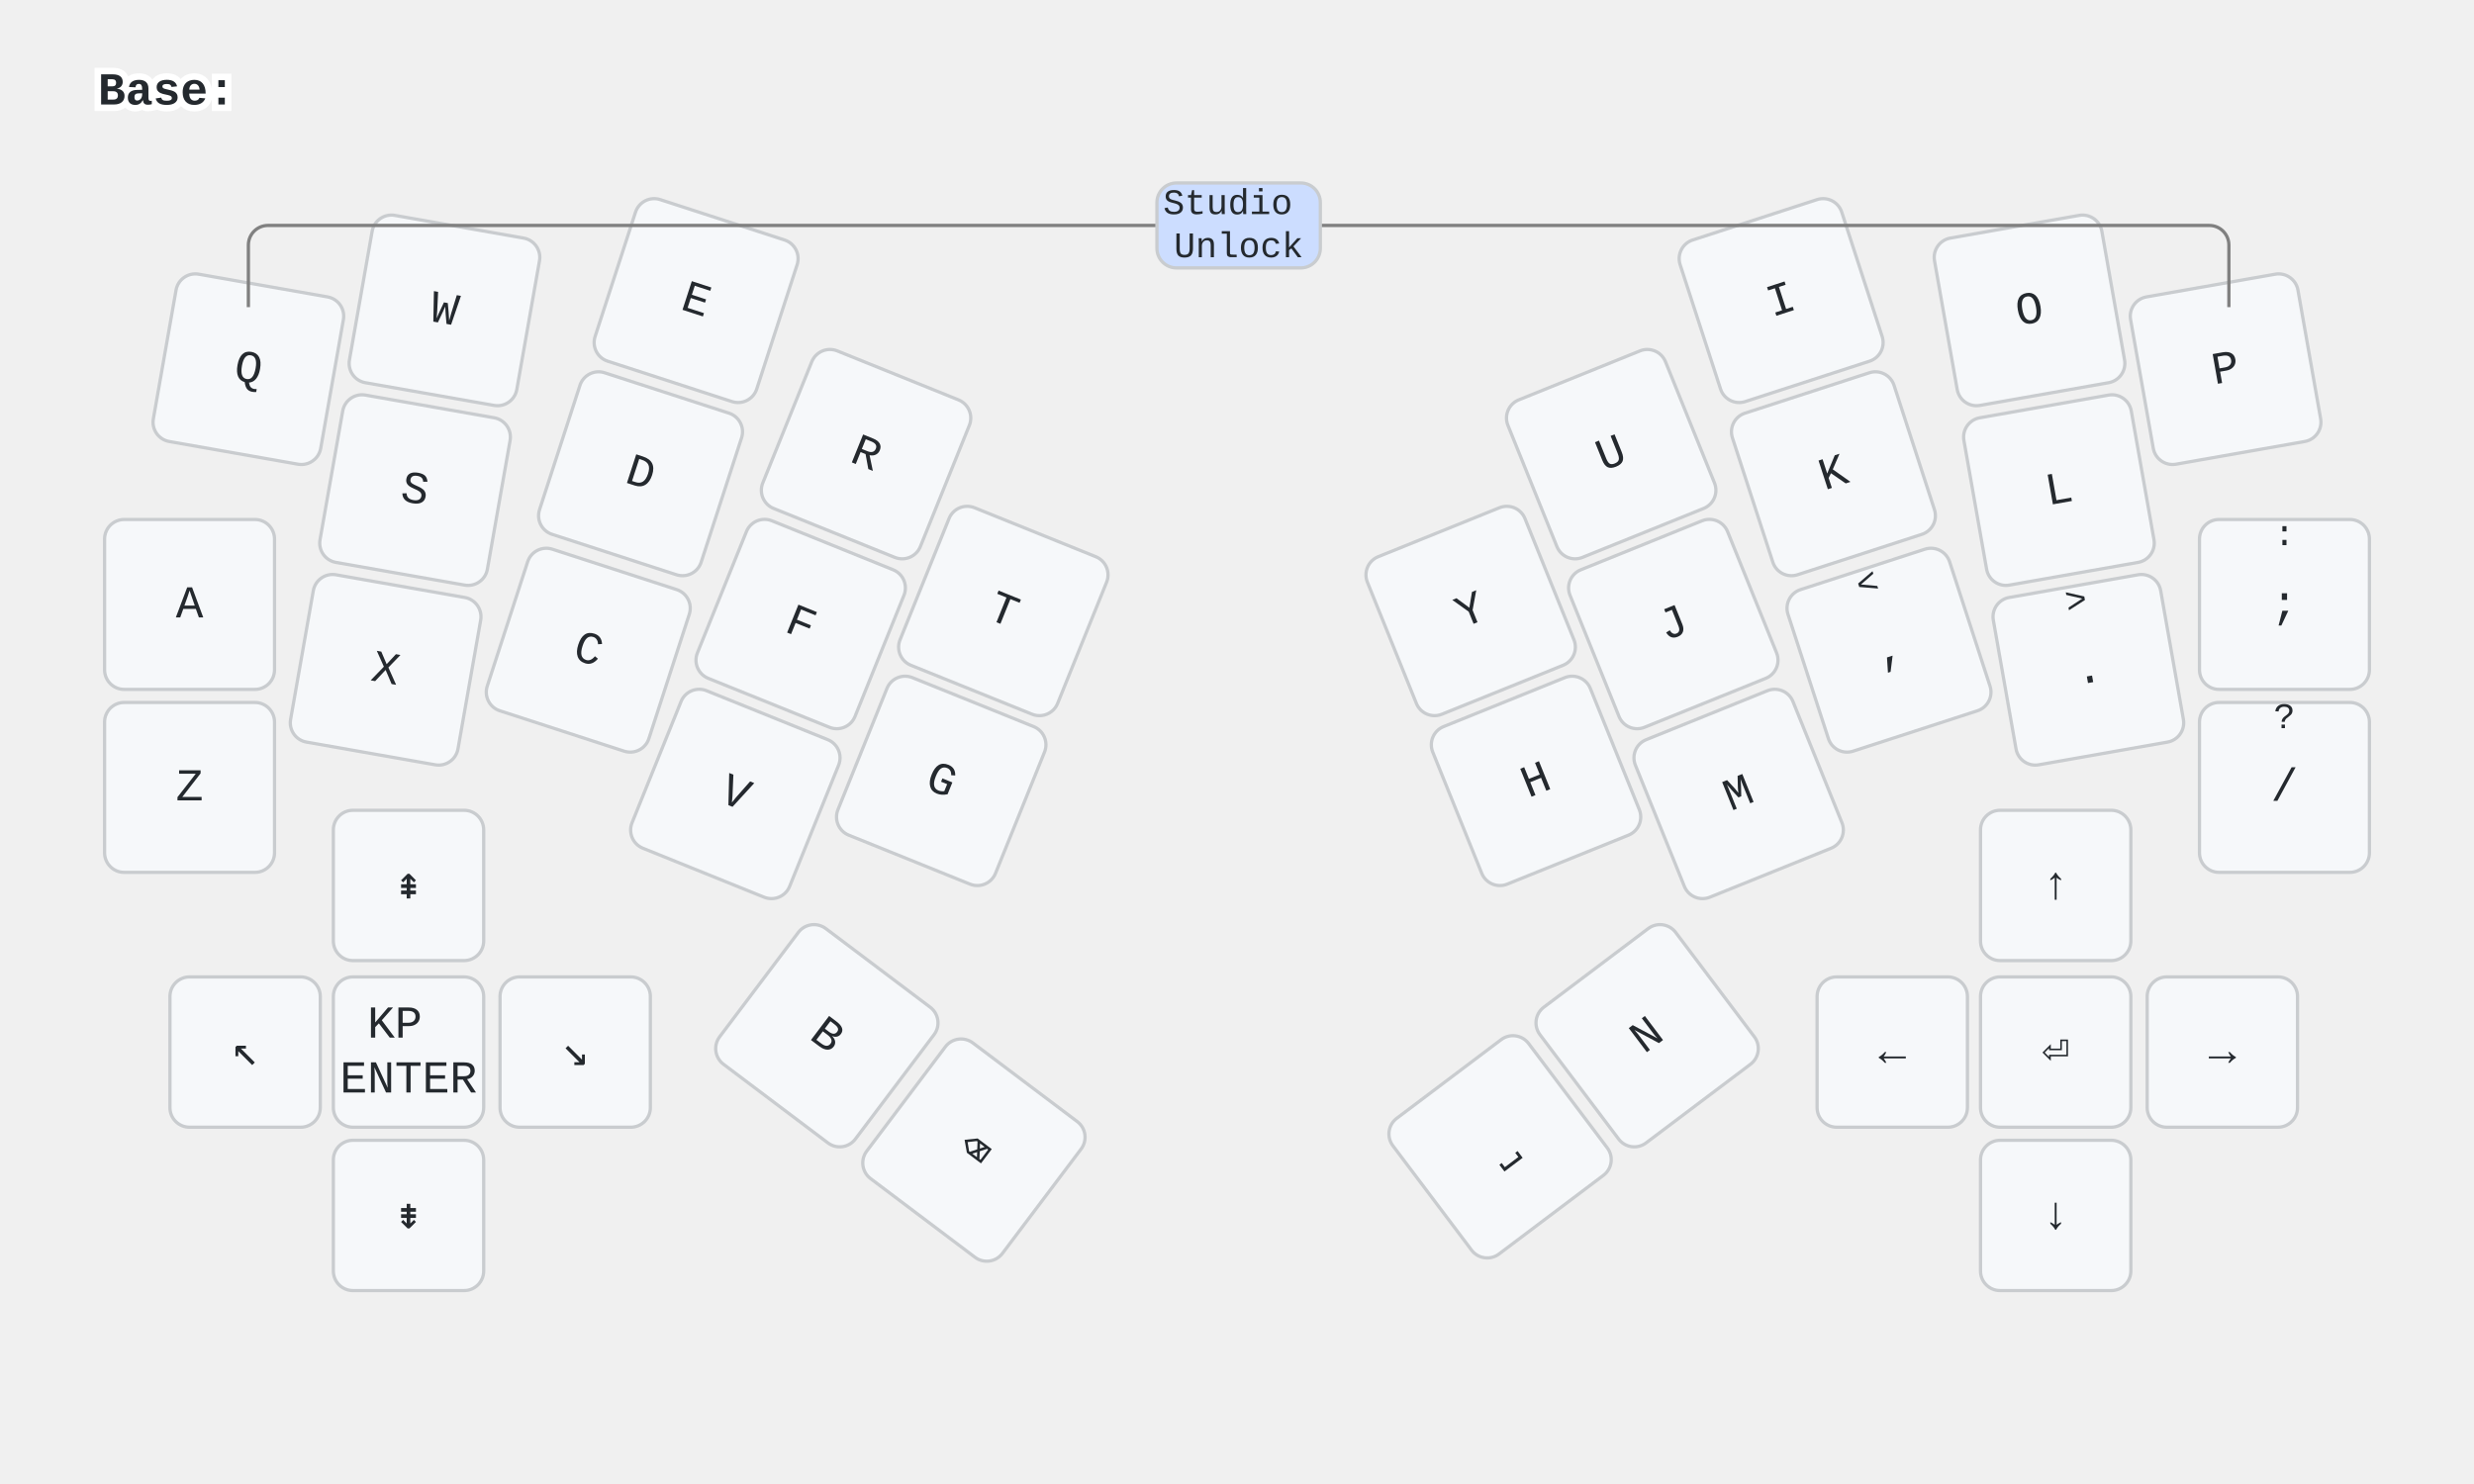
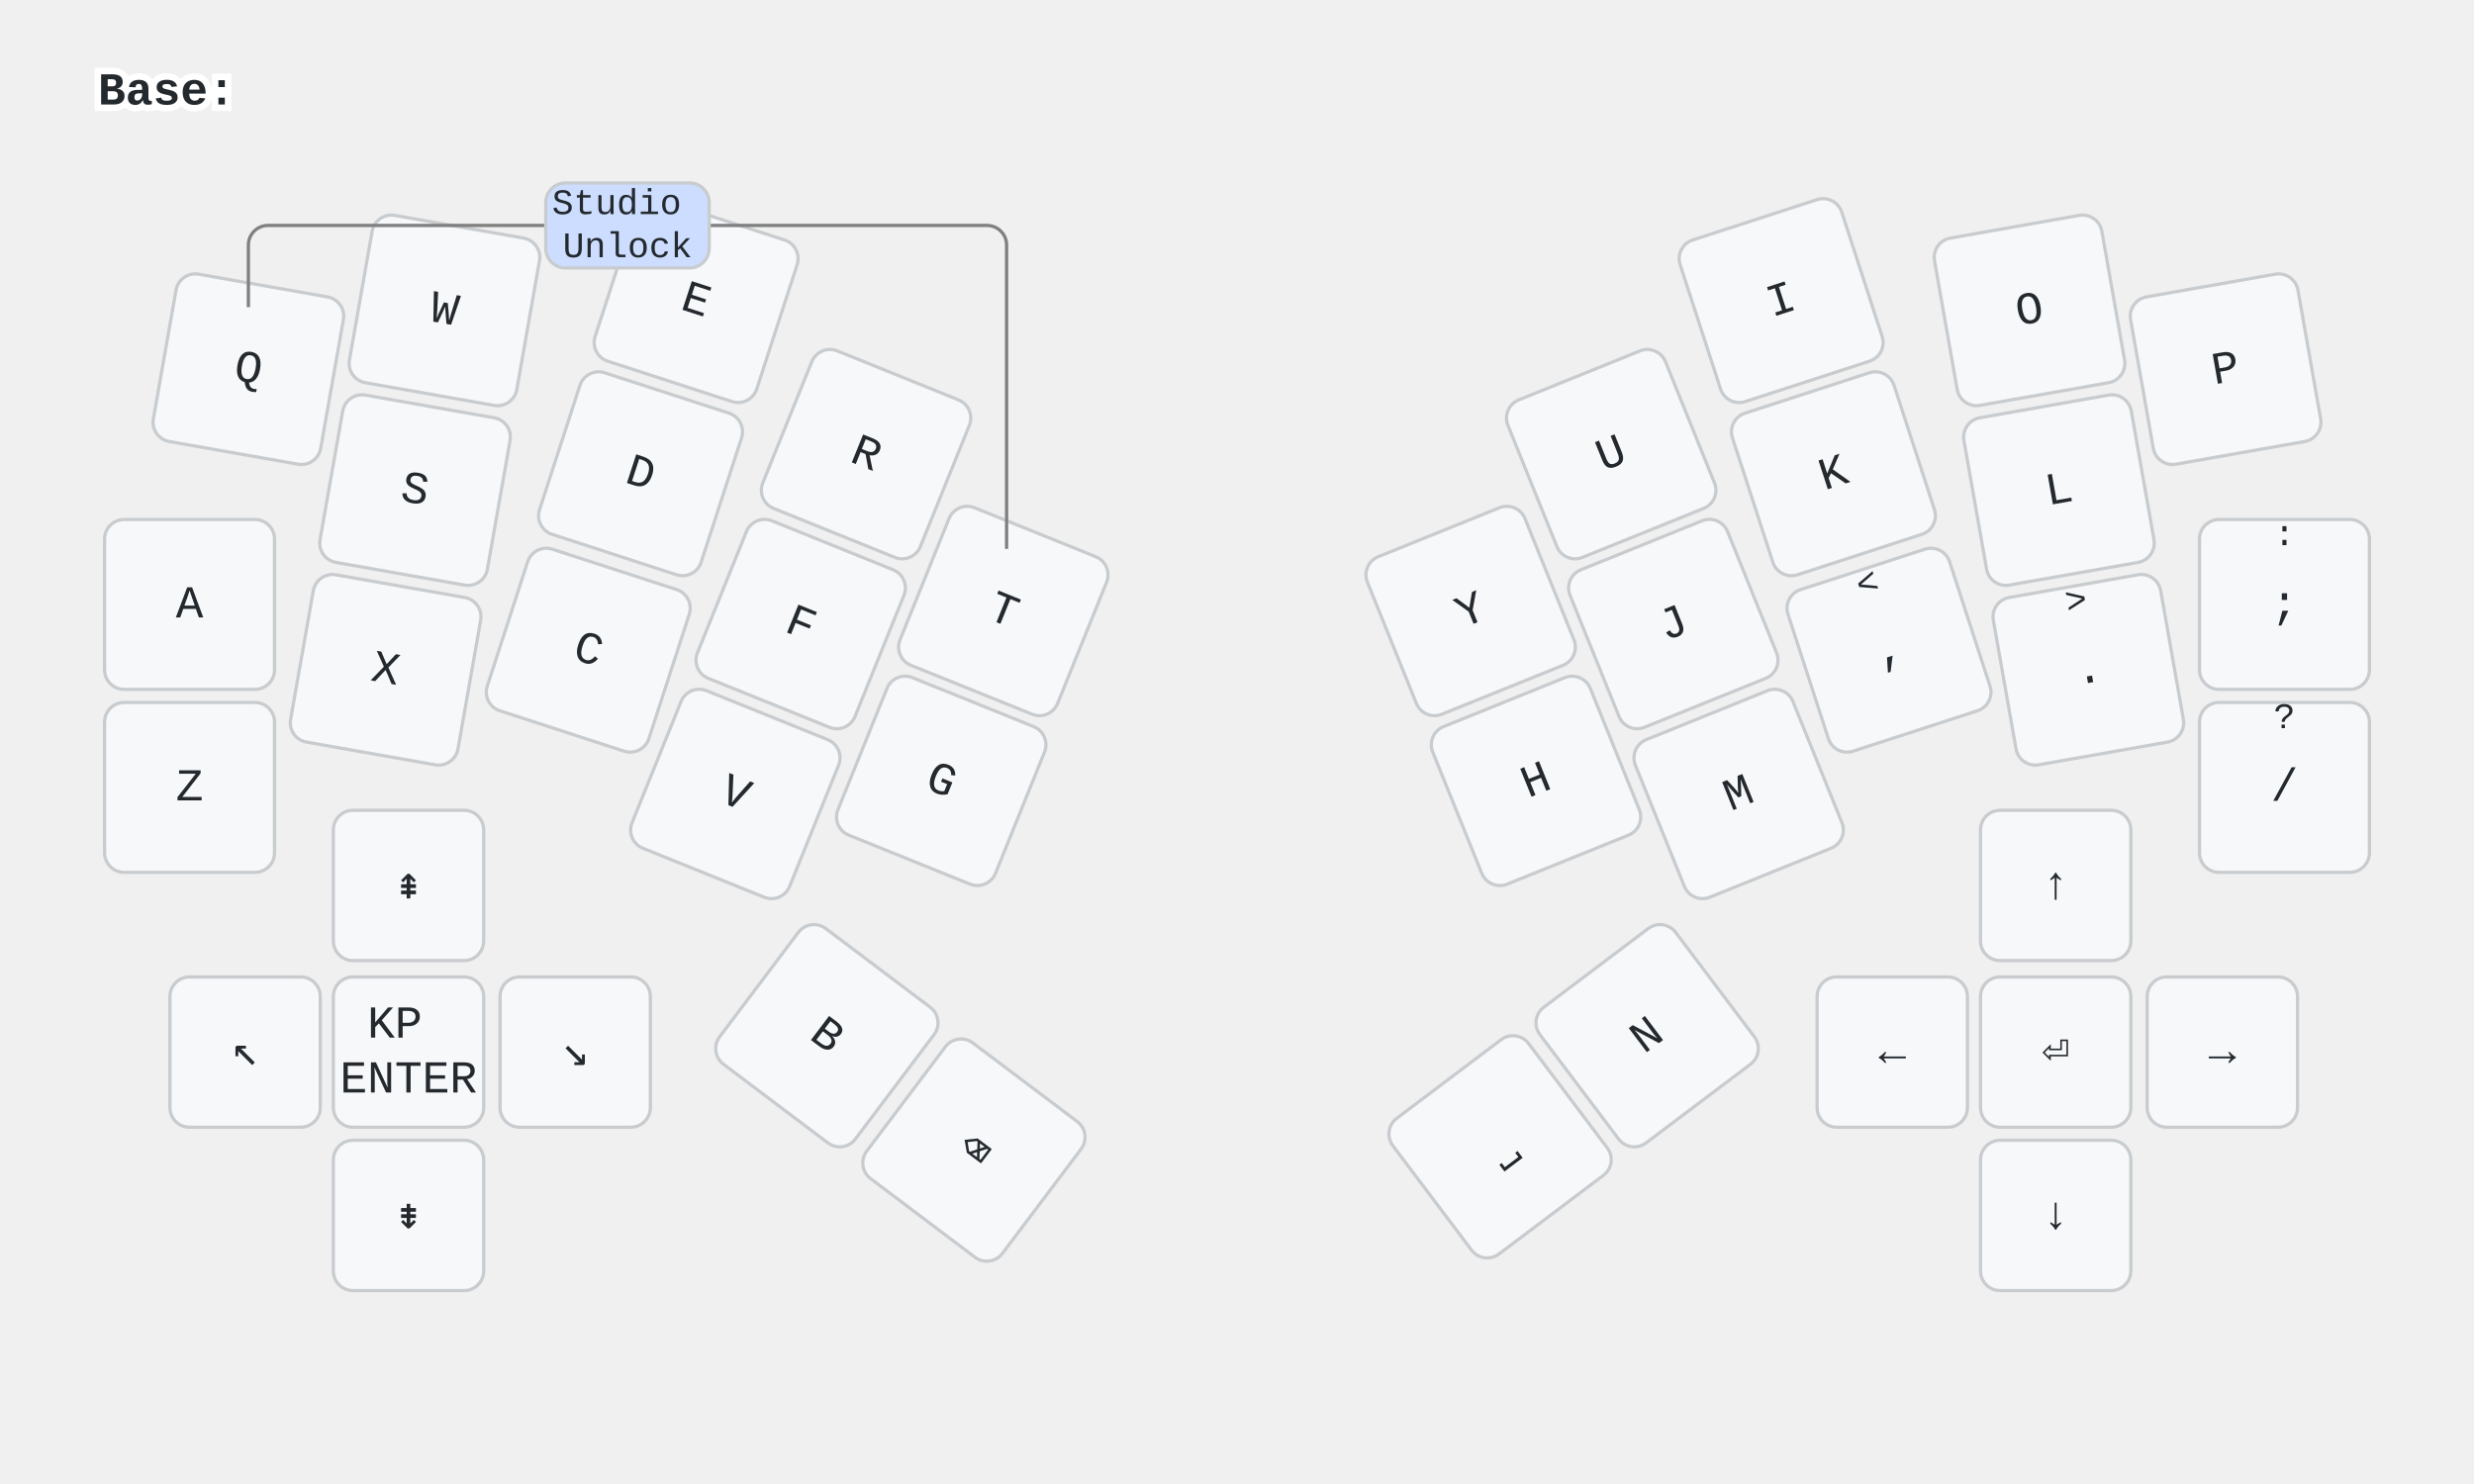
<svg xmlns="http://www.w3.org/2000/svg" width="757" height="454" viewBox="0 0 757 454" class="keymap">
  <style>/* inherit to force styles through use tags */
svg path {
    fill: inherit;
}

/* font and background color specifications */
svg.keymap {
    font-family: SFMono-Regular,Consolas,Liberation Mono,Menlo,monospace;
    font-size: 14px;
    font-kerning: normal;
    text-rendering: optimizeLegibility;
    fill: #24292e;
}

/* default key styling */
rect.key {
    fill: #f6f8fa;
}

rect.key, rect.combo {
    stroke: #c9cccf;
    stroke-width: 1;
}

/* default key side styling, only used is draw_key_sides is set */
rect.side {
    filter: brightness(90%);
}

/* color accent for combo boxes */
rect.combo, rect.combo-separate {
    fill: #cdf;
}

/* color accent for held keys */
rect.held, rect.combo.held {
    fill: #fdd;
}

/* color accent for ghost (optional) keys */
rect.ghost, rect.combo.ghost {
    stroke-dasharray: 4, 4;
    stroke-width: 2;
}

text {
    text-anchor: middle;
    dominant-baseline: middle;
}

/* styling for layer labels */
text.label {
    font-weight: bold;
    text-anchor: start;
    stroke: white;
    stroke-width: 4;
    paint-order: stroke;
}

/* styling for optional footer */
text.footer {
    text-anchor: end;
    dominant-baseline: auto;
    stroke: white;
    stroke-width: 4;
    paint-order: stroke;
}

/* styling for combo tap, and key non-tap label text */
text.combo, text.hold, text.shifted, text.left, text.right {
    font-size: 11px;
}

text.hold {
    text-anchor: middle;
    dominant-baseline: auto;
}

text.shifted {
    text-anchor: middle;
    dominant-baseline: hanging;
}

text.left {
    text-anchor: start;
}

text.right {
    text-anchor: end;
}

text.layer-activator {
    text-decoration: underline;
}

/* styling for hold/shifted label text in combo box */
text.combo.hold, text.combo.shifted, text.combo.left, text.combo.right {
    font-size: 8px;
}

/* lighter symbol for transparent keys */
text.trans {
    fill: #7b7e81;
}

/* styling for combo dendrons */
path.combo {
    stroke-width: 1;
    stroke: gray;
    fill: none;
}

/* Start Tabler Icons Cleanup */
/* cannot use height/width with glyphs */
.icon-tabler &gt; path {
    fill: inherit;
    stroke: inherit;
    stroke-width: 2;
}
/* hide tabler's default box */
.icon-tabler &gt; path[stroke="none"][fill="none"] {
    visibility: hidden;
}
/* End Tabler Icons Cleanup */
</style>
  <g transform="translate(30, 0)" class="layer-Base">
    <text x="0" y="28" class="label" id="Base">Base:</text>
    <g transform="translate(0, 57)">
      <g transform="translate(46, 56) rotate(10.0)" class="key keypos-0">
        <rect rx="6" ry="6" x="-26" y="-26" width="52" height="52" class="key" />
        <text x="0" y="0" class="key tap">Q</text>
      </g>
      <g transform="translate(106, 38) rotate(10.0)" class="key keypos-1">
        <rect rx="6" ry="6" x="-26" y="-26" width="52" height="52" class="key" />
        <text x="0" y="0" class="key tap">W</text>
      </g>
      <g transform="translate(183, 35) rotate(18.0)" class="key keypos-2">
        <rect rx="6" ry="6" x="-26" y="-26" width="52" height="52" class="key" />
        <text x="0" y="0" class="key tap">E</text>
      </g>
      <g transform="translate(235, 82) rotate(22.0)" class="key keypos-3">
        <rect rx="6" ry="6" x="-26" y="-26" width="52" height="52" class="key" />
        <text x="0" y="0" class="key tap">R</text>
      </g>
      <g transform="translate(277, 130) rotate(22.0)" class="key keypos-4">
        <rect rx="6" ry="6" x="-26" y="-26" width="52" height="52" class="key" />
        <text x="0" y="0" class="key tap">T</text>
      </g>
      <g transform="translate(420, 130) rotate(-22.0)" class="key keypos-5">
        <rect rx="6" ry="6" x="-26" y="-26" width="52" height="52" class="key" />
        <text x="0" y="0" class="key tap">Y</text>
      </g>
      <g transform="translate(463, 82) rotate(-22.0)" class="key keypos-6">
        <rect rx="6" ry="6" x="-26" y="-26" width="52" height="52" class="key" />
        <text x="0" y="0" class="key tap">U</text>
      </g>
      <g transform="translate(515, 35) rotate(-18.0)" class="key keypos-7">
        <rect rx="6" ry="6" x="-26" y="-26" width="52" height="52" class="key" />
        <text x="0" y="0" class="key tap">I</text>
      </g>
      <g transform="translate(591, 38) rotate(-10.0)" class="key keypos-8">
        <rect rx="6" ry="6" x="-26" y="-26" width="52" height="52" class="key" />
        <text x="0" y="0" class="key tap">O</text>
      </g>
      <g transform="translate(651, 56) rotate(-10.0)" class="key keypos-9">
        <rect rx="6" ry="6" x="-26" y="-26" width="52" height="52" class="key" />
        <text x="0" y="0" class="key tap">P</text>
      </g>
      <g transform="translate(28, 128)" class="key keypos-10">
        <rect rx="6" ry="6" x="-26" y="-26" width="52" height="52" class="key" />
        <text x="0" y="0" class="key tap">A</text>
      </g>
      <g transform="translate(97, 93) rotate(10.0)" class="key keypos-11">
        <rect rx="6" ry="6" x="-26" y="-26" width="52" height="52" class="key" />
        <text x="0" y="0" class="key tap">S</text>
      </g>
      <g transform="translate(166, 88) rotate(18.0)" class="key keypos-12">
        <rect rx="6" ry="6" x="-26" y="-26" width="52" height="52" class="key" />
        <text x="0" y="0" class="key tap">D</text>
      </g>
      <g transform="translate(215, 134) rotate(22.0)" class="key keypos-13">
        <rect rx="6" ry="6" x="-26" y="-26" width="52" height="52" class="key" />
        <text x="0" y="0" class="key tap">F</text>
      </g>
      <g transform="translate(258, 182) rotate(22.0)" class="key keypos-14">
        <rect rx="6" ry="6" x="-26" y="-26" width="52" height="52" class="key" />
        <text x="0" y="0" class="key tap">G</text>
      </g>
      <g transform="translate(440, 182) rotate(-22.0)" class="key keypos-15">
        <rect rx="6" ry="6" x="-26" y="-26" width="52" height="52" class="key" />
        <text x="0" y="0" class="key tap">H</text>
      </g>
      <g transform="translate(482, 134) rotate(-22.0)" class="key keypos-16">
        <rect rx="6" ry="6" x="-26" y="-26" width="52" height="52" class="key" />
        <text x="0" y="0" class="key tap">J</text>
      </g>
      <g transform="translate(531, 88) rotate(-18.0)" class="key keypos-17">
        <rect rx="6" ry="6" x="-26" y="-26" width="52" height="52" class="key" />
        <text x="0" y="0" class="key tap">K</text>
      </g>
      <g transform="translate(600, 93) rotate(-10.0)" class="key keypos-18">
        <rect rx="6" ry="6" x="-26" y="-26" width="52" height="52" class="key" />
        <text x="0" y="0" class="key tap">L</text>
      </g>
      <g transform="translate(669, 128)" class="key keypos-19">
        <rect rx="6" ry="6" x="-26" y="-26" width="52" height="52" class="key" />
        <text x="0" y="0" class="key tap">;</text>
        <text x="0" y="-24" class="key shifted">:</text>
      </g>
      <g transform="translate(28, 184)" class="key keypos-20">
        <rect rx="6" ry="6" x="-26" y="-26" width="52" height="52" class="key" />
        <text x="0" y="0" class="key tap">Z</text>
      </g>
      <g transform="translate(88, 148) rotate(10.0)" class="key keypos-21">
        <rect rx="6" ry="6" x="-26" y="-26" width="52" height="52" class="key" />
        <text x="0" y="0" class="key tap">X</text>
      </g>
      <g transform="translate(150, 142) rotate(18.0)" class="key keypos-22">
        <rect rx="6" ry="6" x="-26" y="-26" width="52" height="52" class="key" />
        <text x="0" y="0" class="key tap">C</text>
      </g>
      <g transform="translate(195, 186) rotate(22.0)" class="key keypos-23">
        <rect rx="6" ry="6" x="-26" y="-26" width="52" height="52" class="key" />
        <text x="0" y="0" class="key tap">V</text>
      </g>
      <g transform="translate(223, 260) rotate(37.0)" class="key keypos-24">
        <rect rx="6" ry="6" x="-26" y="-26" width="52" height="52" class="key" />
        <text x="0" y="0" class="key tap">B</text>
      </g>
      <g transform="translate(474, 260) rotate(-37.0)" class="key keypos-25">
        <rect rx="6" ry="6" x="-26" y="-26" width="52" height="52" class="key" />
        <text x="0" y="0" class="key tap">N</text>
      </g>
      <g transform="translate(502, 186) rotate(-22.0)" class="key keypos-26">
        <rect rx="6" ry="6" x="-26" y="-26" width="52" height="52" class="key" />
        <text x="0" y="0" class="key tap">M</text>
      </g>
      <g transform="translate(548, 142) rotate(-18.0)" class="key keypos-27">
        <rect rx="6" ry="6" x="-26" y="-26" width="52" height="52" class="key" />
        <text x="0" y="0" class="key tap">,</text>
        <text x="0" y="-24" class="key shifted">&lt;</text>
      </g>
      <g transform="translate(609, 148) rotate(-10.0)" class="key keypos-28">
        <rect rx="6" ry="6" x="-26" y="-26" width="52" height="52" class="key" />
        <text x="0" y="0" class="key tap">.</text>
        <text x="0" y="-24" class="key shifted">&gt;</text>
      </g>
      <g transform="translate(669, 184)" class="key keypos-29">
        <rect rx="6" ry="6" x="-26" y="-26" width="52" height="52" class="key" />
        <text x="0" y="0" class="key tap">/</text>
        <text x="0" y="-24" class="key shifted">?</text>
      </g>
      <g transform="translate(95, 214)" class="key keypos-30">
        <rect rx="6" ry="6" x="-23" y="-23" width="46" height="46" class="key" />
        <text x="0" y="0" class="key tap">⇞</text>
      </g>
      <g transform="translate(45, 265)" class="key keypos-31">
        <rect rx="6" ry="6" x="-23" y="-23" width="46" height="46" class="key" />
        <text x="0" y="0" class="key tap">↖</text>
      </g>
      <g transform="translate(95, 265)" class="key keypos-32">
        <rect rx="6" ry="6" x="-23" y="-23" width="46" height="46" class="key" />
        <text x="0" y="0" class="key tap">
          <tspan x="0" dy="-0.6em">KP</tspan>
          <tspan x="0" dy="1.2em">ENTER</tspan>
        </text>
      </g>
      <g transform="translate(146, 265)" class="key keypos-33">
        <rect rx="6" ry="6" x="-23" y="-23" width="46" height="46" class="key" />
        <text x="0" y="0" class="key tap">↘</text>
      </g>
      <g transform="translate(95, 315)" class="key keypos-34">
        <rect rx="6" ry="6" x="-23" y="-23" width="46" height="46" class="key" />
        <text x="0" y="0" class="key tap">⇟</text>
      </g>
      <g transform="translate(599, 214)" class="key keypos-35">
        <rect rx="6" ry="6" x="-23" y="-23" width="46" height="46" class="key" />
        <text x="0" y="0" class="key tap">↑</text>
      </g>
      <g transform="translate(549, 265)" class="key keypos-36">
        <rect rx="6" ry="6" x="-23" y="-23" width="46" height="46" class="key" />
        <text x="0" y="0" class="key tap">←</text>
      </g>
      <g transform="translate(599, 265)" class="key keypos-37">
        <rect rx="6" ry="6" x="-23" y="-23" width="46" height="46" class="key" />
        <text x="0" y="0" class="key tap">⏎</text>
      </g>
      <g transform="translate(650, 265)" class="key keypos-38">
        <rect rx="6" ry="6" x="-23" y="-23" width="46" height="46" class="key" />
        <text x="0" y="0" class="key tap">→</text>
      </g>
      <g transform="translate(599, 315)" class="key keypos-39">
        <rect rx="6" ry="6" x="-23" y="-23" width="46" height="46" class="key" />
        <text x="0" y="0" class="key tap">↓</text>
      </g>
      <g transform="translate(268, 295) rotate(37.0)" class="key keypos-40">
        <rect rx="6" ry="6" x="-26" y="-26" width="52" height="52" class="key" />
        <text x="0" y="0" class="key tap">⌫</text>
      </g>
      <g transform="translate(429, 294) rotate(-37.0)" class="key keypos-41">
        <rect rx="6" ry="6" x="-26" y="-26" width="52" height="52" class="key" />
        <text x="0" y="0" class="key tap">⎵</text>
      </g>
      <g class="combo combopos-0">
-         <path d="M349,12 h-297 a6.0,6.0 0 0 0 -6.0,6.0 v19" class="combo" />
-         <path d="M349,12 h297 a6.0,6.0 0 0 1 6.0,6.0 v19" class="combo" />
-         <rect rx="6" ry="6" x="324" y="-1" width="50" height="26" class="combo" />
-         <text x="349" y="12" class="combo tap">
-           <tspan x="349" dy="-0.6em">Studio</tspan>
-           <tspan x="349" dy="1.2em">Unlock</tspan>
+         <path d="M162,12 h-110 a6.0,6.0 0 0 0 -6.0,6.0 v19" class="combo" />
+         <path d="M162,12 h110 a6.0,6.0 0 0 1 6.0,6.0 v93" class="combo" />
+         <rect rx="6" ry="6" x="137" y="-1" width="50" height="26" class="combo" />
+         <text x="162" y="12" class="combo tap">
+           <tspan x="162" dy="-0.6em">Studio</tspan>
+           <tspan x="162" dy="1.2em">Unlock</tspan>
        </text>
      </g>
    </g>
  </g>
</svg>
